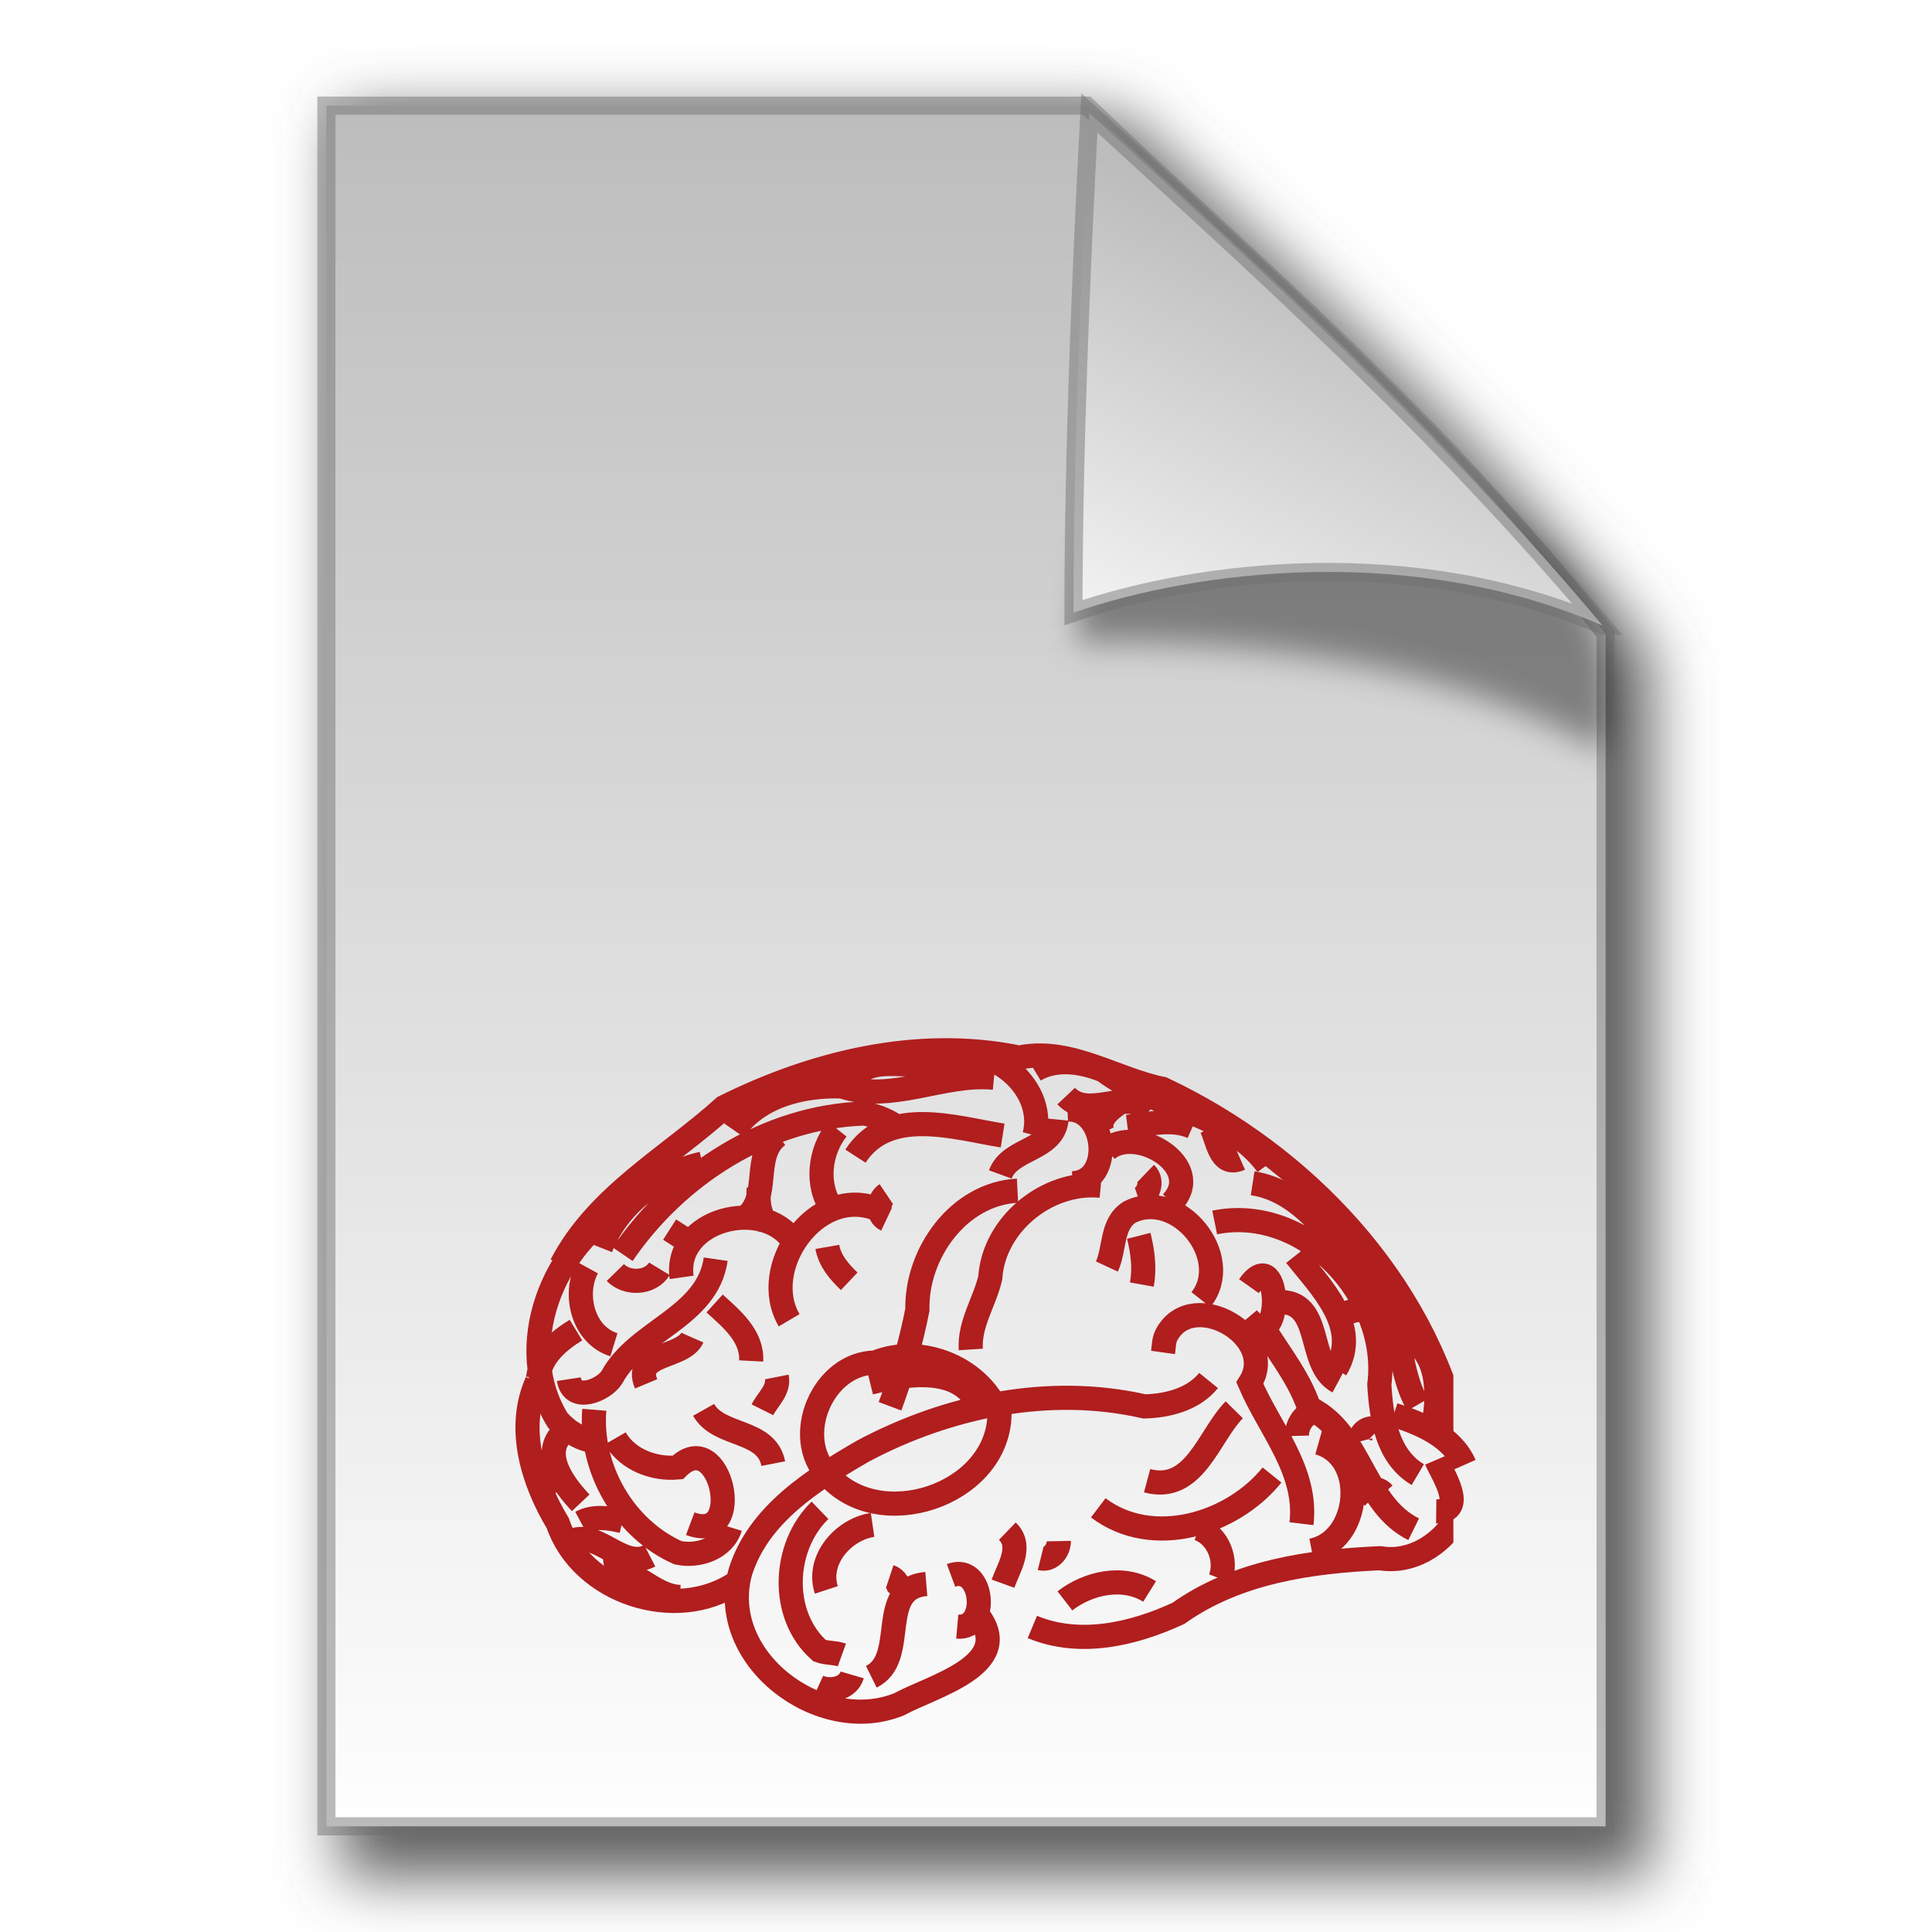
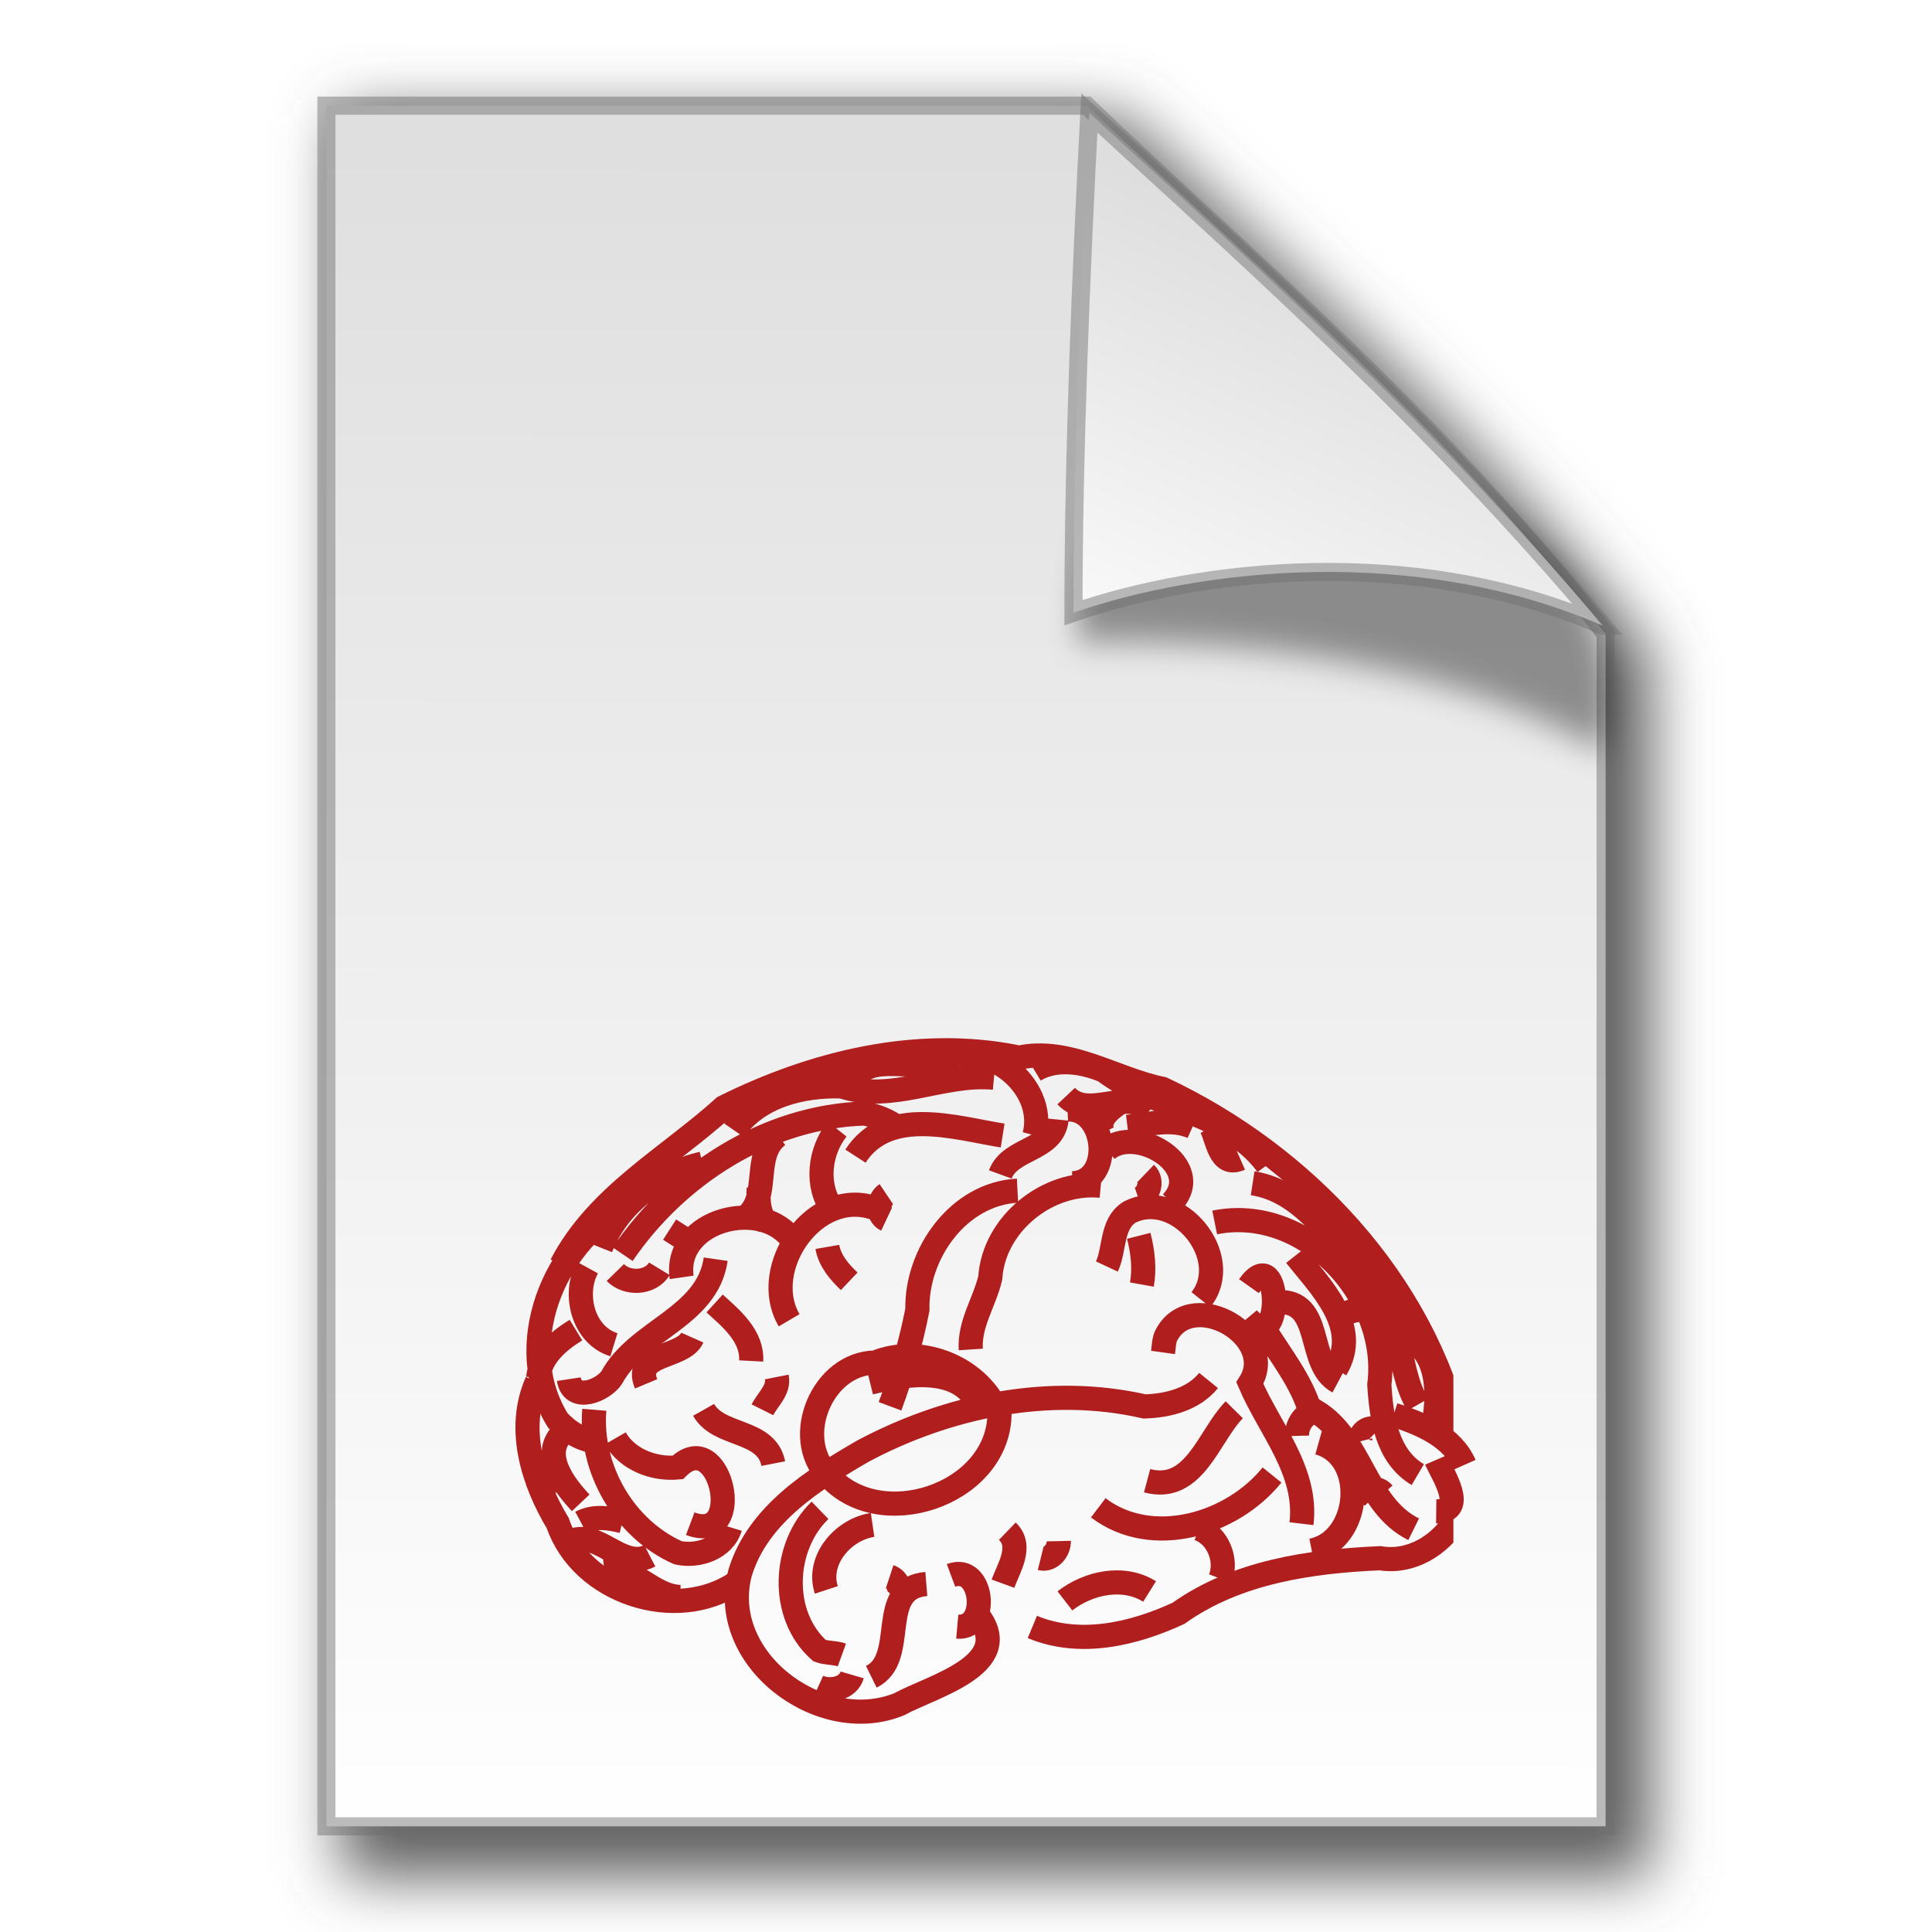
<svg xmlns="http://www.w3.org/2000/svg" xmlns:xlink="http://www.w3.org/1999/xlink" width="32px" height="32px" id="svg2985" version="1.1">
  <defs id="defs2987">
    <linearGradient id="linearGradient3790">
-       <stop style="stop-color:#bcbcbc;stop-opacity:1;" offset="0" id="stop3792" />
+       <stop style="stop-color:#dedede;stop-opacity:1;" offset="0" id="stop3792" />
      <stop style="stop-color:#ffffff;stop-opacity:1;" offset="1" id="stop3794" />
    </linearGradient>
    <linearGradient xlink:href="#linearGradient3790" id="linearGradient3796" x1="12.865" y1="1.5" x2="12.85" y2="30.571" gradientUnits="userSpaceOnUse" />
    <linearGradient xlink:href="#linearGradient3790" id="linearGradient3804" x1="22.802" y1="4.228" x2="19.35" y2="12.013" gradientUnits="userSpaceOnUse" gradientTransform="translate(-0.134127,0.3714286)" />
    <filter id="filter3838">
      <feGaussianBlur stdDeviation="0.497" id="feGaussianBlur3840" />
    </filter>
    <linearGradient y2="5.142" x2="3.156" y1="10.855" x1="5.976" gradientUnits="userSpaceOnUse" id="linearGradient6181" xlink:href="#linearGradient6060" />
    <linearGradient y2="15.813" x2="34.076" y1="15.813" x1="1.354" gradientUnits="userSpaceOnUse" id="linearGradient6179" xlink:href="#linearGradient6060" />
    <linearGradient y2="53.774" x2="-33.445" y1="37.123" x1="-46.386" gradientUnits="userSpaceOnUse" id="linearGradient6113" xlink:href="#linearGradient6060" />
    <linearGradient y2="53.774" x2="-33.445" y1="37.123" x1="-46.386" gradientUnits="userSpaceOnUse" id="linearGradient6091" xlink:href="#linearGradient6060" />
    <linearGradient y2="53.774" x2="-33.445" y1="37.123" x1="-46.386" gradientUnits="userSpaceOnUse" id="linearGradient6058" xlink:href="#linearGradient6060" />
    <radialGradient gradientUnits="userSpaceOnUse" gradientTransform="matrix(1,0,0,1.004784,0,-0.1980649)" r="15.302" fy="41.4" fx="-4.4" cy="41.4" cx="-4.4" id="radialGradient5960" xlink:href="#linearGradient5954" />
    <linearGradient y2="18.669" x2="4.567" y1="-14.331" x1="4.607" gradientUnits="userSpaceOnUse" id="linearGradient5871" xlink:href="#linearGradient5873" />
    <linearGradient y2="15.813" x2="34.076" y1="15.813" x1="1.354" gradientUnits="userSpaceOnUse" id="linearGradient5869" xlink:href="#linearGradient3964" />
    <linearGradient gradientUnits="userSpaceOnUse" y2="15.813" x2="34.076" y1="15.813" x1="1.354" id="linearGradient5867" xlink:href="#linearGradient3964" />
    <linearGradient y2="52.785" x2="-33.61" y1="66.798" x1="-26.107" gradientUnits="userSpaceOnUse" id="linearGradient3985" xlink:href="#linearGradient3805" />
    <linearGradient y2="53.774" x2="-33.445" y1="37.123" x1="-46.386" gradientUnits="userSpaceOnUse" id="linearGradient3983" xlink:href="#linearGradient3805" />
    <linearGradient y2="67.677" x2="-31.551" y1="26.791" x1="-31.683" gradientUnits="userSpaceOnUse" id="linearGradient3981" xlink:href="#linearGradient3851" />
    <linearGradient y2="67.677" x2="-31.551" y1="26.791" x1="-31.683" gradientUnits="userSpaceOnUse" id="linearGradient3979" xlink:href="#linearGradient3845" />
    <linearGradient y2="-0.814" x2="3.624" y1="21.125" x1="15.405" gradientUnits="userSpaceOnUse" id="linearGradient3957" xlink:href="#linearGradient3805" />
    <linearGradient y2="3.305" x2="-3.167" y1="-15.401" x1="-5.339" gradientUnits="userSpaceOnUse" id="linearGradient3955" xlink:href="#linearGradient3805" />
    <linearGradient y2="18.747" x2="1.628" y1="-8.949" x1="1.699" gradientUnits="userSpaceOnUse" id="linearGradient3951" xlink:href="#linearGradient3771" />
    <linearGradient y2="52.785" x2="-33.61" y1="66.798" x1="-26.107" gradientUnits="userSpaceOnUse" id="linearGradient3877" xlink:href="#linearGradient3805" />
    <linearGradient gradientUnits="userSpaceOnUse" y2="53.774" x2="-33.445" y1="37.123" x1="-46.386" id="linearGradient3869" xlink:href="#linearGradient3805" />
    <linearGradient gradientUnits="userSpaceOnUse" y2="67.677" x2="-31.551" y1="26.791" x1="-31.683" id="linearGradient3843" xlink:href="#linearGradient3851" />
    <linearGradient gradientUnits="userSpaceOnUse" y2="67.677" x2="-31.551" y1="26.791" x1="-31.683" id="linearGradient3835" xlink:href="#linearGradient3845" />
    <linearGradient id="linearGradient3771">
      <stop id="stop3773" offset="0" style="stop-color:#188d0f;stop-opacity:1;" />
      <stop id="stop3775" offset="1" style="stop-color:#44ea37;stop-opacity:0.765;" />
    </linearGradient>
    <linearGradient id="linearGradient3805">
      <stop id="stop3807" offset="0" style="stop-color:#000000;stop-opacity:1;" />
      <stop id="stop3809" offset="1" style="stop-color:#000000;stop-opacity:0;" />
    </linearGradient>
    <linearGradient id="linearGradient3964">
      <stop style="stop-color:#094216;stop-opacity:1;" offset="0" id="stop3966" />
      <stop style="stop-color:#ffffff;stop-opacity:0.152;" offset="1" id="stop3968" />
    </linearGradient>
    <linearGradient id="linearGradient3845">
      <stop style="stop-color:#0f4a8d;stop-opacity:1;" offset="0" id="stop3847" />
      <stop style="stop-color:#135eb3;stop-opacity:0.513;" offset="1" id="stop3849" />
    </linearGradient>
    <linearGradient id="linearGradient3851">
      <stop id="stop3853" offset="0" style="stop-color:#091042;stop-opacity:1;" />
      <stop id="stop3855" offset="1" style="stop-color:#ffffff;stop-opacity:1;" />
    </linearGradient>
    <marker style="overflow:visible;" id="Arrow1Lend" refX="0.0" refY="0.0" orient="auto">
      <path transform="scale(0.8) rotate(180) translate(12.5,0)" style="fill-rule:evenodd;stroke:#000000;stroke-width:1.0pt;marker-start:none;" d="M 0.0,0.0 L 5.0,-5.0 L -12.5,0.0 L 5.0,5.0 L 0.0,0.0 z " id="path4014" />
    </marker>
    <marker style="overflow:visible" id="TriangleOutL" refX="0.0" refY="0.0" orient="auto">
      <path transform="scale(0.8)" style="fill-rule:evenodd;stroke:#000000;stroke-width:1.0pt;marker-start:none" d="M 5.77,0.0 L -2.88,5.0 L -2.88,-5.0 L 5.77,0.0 z " id="path4154" />
    </marker>
    <marker style="overflow:visible;" id="Arrow2Mend" refX="0.0" refY="0.0" orient="auto">
      <path transform="scale(0.6) rotate(180) translate(0,0)" d="M 8.719,4.034 L -2.207,0.016 L 8.719,-4.002 C 6.973,-1.63 6.983,1.616 8.719,4.034 z " style="font-size:12.0;fill-rule:evenodd;stroke-width:0.625;stroke-linejoin:round;" id="path4038" />
    </marker>
    <marker style="overflow:visible;" id="Arrow2Send" refX="0.0" refY="0.0" orient="auto">
      <path transform="scale(0.3) rotate(180) translate(-2.3,0)" d="M 8.719,4.034 L -2.207,0.016 L 8.719,-4.002 C 6.973,-1.63 6.983,1.616 8.719,4.034 z " style="font-size:12.0;fill-rule:evenodd;stroke-width:0.625;stroke-linejoin:round;" id="path4044" />
    </marker>
    <marker style="overflow:visible;" id="Arrow2Lend" refX="0.0" refY="0.0" orient="auto">
      <path transform="scale(1.1) rotate(180) translate(1,0)" d="M 8.719,4.034 L -2.207,0.016 L 8.719,-4.002 C 6.973,-1.63 6.983,1.616 8.719,4.034 z " style="font-size:12.0;fill-rule:evenodd;stroke-width:0.625;stroke-linejoin:round;" id="path4032" />
    </marker>
    <linearGradient id="linearGradient5873">
      <stop id="stop5875" offset="0" style="stop-color:#094216;stop-opacity:1;" />
      <stop id="stop5877" offset="1" style="stop-color:#ffffff;stop-opacity:0;" />
    </linearGradient>
    <linearGradient id="linearGradient5954">
      <stop id="stop5956" offset="0" style="stop-color:#f8f6c8;stop-opacity:1;" />
      <stop id="stop5958" offset="1" style="stop-color:#faf9e0;stop-opacity:0;" />
    </linearGradient>
    <linearGradient id="linearGradient6060">
      <stop style="stop-color:#ffffff;stop-opacity:1;" offset="0" id="stop6062" />
      <stop style="stop-color:#ffffff;stop-opacity:0;" offset="1" id="stop6064" />
    </linearGradient>
    <filter id="filter5599">
      <feGaussianBlur stdDeviation="0.256" id="feGaussianBlur5601" />
    </filter>
    <clipPath id="clipPath378" clipPathUnits="userSpaceOnUse">
      <path id="path380" d="m 0.06,792 612,0 0,-792 -612,0 0,792 z" />
    </clipPath>
    <clipPath id="clipPath372" clipPathUnits="userSpaceOnUse">
      <path id="path374" d="M 0,792 612,792 612,0 0,0 0,792 z" />
    </clipPath>
    <clipPath id="clipPath308" clipPathUnits="userSpaceOnUse">
      <path id="path310" d="m 0.06,792 612,0 0,-792 -612,0 0,792 z" />
    </clipPath>
    <clipPath id="clipPath302" clipPathUnits="userSpaceOnUse">
      <path id="path304" d="M 0,792 612,792 612,0 0,0 0,792 z" />
    </clipPath>
    <clipPath id="clipPath296" clipPathUnits="userSpaceOnUse">
      <path id="path298" clip-rule="evenodd" d="m 72.5,525.97 191.63,0 0,-169.97 -191.63,0 0,169.97 z" />
    </clipPath>
    <clipPath id="clipPath286" clipPathUnits="userSpaceOnUse">
      <path id="path288" d="m 142.182,427.487 c 0,0 -3.384,3.384 -3.384,7.415 0,3.532 0.215,5.043 2.09,6.122 2.774,1.596 8.427,6.336 11.812,6.552 3.384,0.216 13.538,-0.499 17.569,-5.325 4.032,-4.827 2.373,-7.78 1.942,-9.074 -0.432,-1.294 -4.53,-3.317 -5.973,-5.043 -1.443,-1.725 -6.282,-5.805 -10.518,-6.188 -6.405,-0.58 -13.538,5.541 -13.538,5.541" />
    </clipPath>
    <clipPath id="clipPath266" clipPathUnits="userSpaceOnUse">
      <path id="path268" d="m 0.06,792 612,0 0,-792 -612,0 0,792 z" />
    </clipPath>
    <clipPath id="clipPath260" clipPathUnits="userSpaceOnUse">
      <path id="path262" d="M 0,792 612,792 612,0 0,0 0,792 z" />
    </clipPath>
    <clipPath id="clipPath254" clipPathUnits="userSpaceOnUse">
      <path id="path256" clip-rule="evenodd" d="m 72.5,525.97 191.63,0 0,-169.97 -191.63,0 0,169.97 z" />
    </clipPath>
    <clipPath id="clipPath78" clipPathUnits="userSpaceOnUse">
      <path id="path80" d="m 0.06,792 612,0 0,-792 -612,0 0,792 z" />
    </clipPath>
    <clipPath id="clipPath72" clipPathUnits="userSpaceOnUse">
      <path id="path74" d="M 0,792 612,792 612,0 0,0 0,792 z" />
    </clipPath>
    <clipPath id="clipPath60" clipPathUnits="userSpaceOnUse">
      <path id="path62" d="m 0.06,792 612,0 0,-792 -612,0 0,792 z" />
    </clipPath>
    <clipPath id="clipPath54" clipPathUnits="userSpaceOnUse">
      <path id="path56" d="M 0,792 612,792 612,0 0,0 0,792 z" />
    </clipPath>
    <clipPath id="clipPath48" clipPathUnits="userSpaceOnUse">
      <path id="path50" clip-rule="evenodd" d="m 498.6,63 49.34,0 0,-41.64 -49.34,0 0,41.64 z" />
    </clipPath>
    <clipPath id="clipPath26" clipPathUnits="userSpaceOnUse">
      <path id="path28" d="m 0.06,792 612,0 0,-792 -612,0 0,792 z" />
    </clipPath>
    <clipPath id="clipPath20" clipPathUnits="userSpaceOnUse">
      <path id="path22" d="M 0,792 612,792 612,0 0,0 0,792 z" />
    </clipPath>
  </defs>
  <g id="layer1">
    <path id="path3824" d="m 18,1.75 -12.594,0 0,28.5 21.188,0 0,-19.75 C 23.866,6.951 20.604,4.25 18,1.75 z" style="fill:#5e5e5e;fill-opacity:1;stroke:none;filter:url(#filter3838)" transform="matrix(1.023824,0,0,1.023824,0.1188208,0.1188208)" />
    <path style="fill:url(#linearGradient3796);fill-opacity:1;stroke:#6e6e6e;stroke-width:0.3;stroke-linecap:butt;stroke-linejoin:miter;stroke-miterlimit:4;stroke-opacity:0.471;stroke-dasharray:none" d="m 18,1.75 -12.594,0 0,28.5 21.188,0 0,-19.75 C 23.866,6.951 20.604,4.25 18,1.75 z" id="path3001" />
    <path id="path3806" d="m 26.949,12.424 c 0.421,-4.527 -4.784,-4.184 -8.579,-5.593 0.156,2.67 -0.23,1.76 -0.283,4.433 2.814,-0.248 6.088,-0.151 8.862,1.159 z" style="opacity:0.4;fill:#000000;fill-opacity:1;stroke:none;filter:url(#filter5599)" transform="matrix(0.9971682,0.07520379,-0.07520379,0.9971682,0.6329016,-1.96812)" />
    <path style="fill:url(#linearGradient3804);fill-opacity:1;stroke:#6e6e6e;stroke-width:0.3;stroke-miterlimit:4;stroke-opacity:0.471;stroke-dasharray:none" d="m 26.546,10.363 c -2.778,-3.312 -5.596,-5.824 -8.503,-8.492 -0.137,2.608 -0.263,5.62 -0.263,8.277 2.084,-0.721 5.633,-1.145 8.765,0.215 z" id="rect2993" />
    <g transform="matrix(0.09596267,0,0,-0.09596267,3.070243,66.60045)" id="g12">
      <g id="g250" style="stroke-width:4.168;stroke-miterlimit:4;stroke-dasharray:none" transform="translate(-31.56542,13.70282)">
        <g clip-path="url(#clipPath254)" id="g252" style="stroke-width:4.168;stroke-miterlimit:4;stroke-dasharray:none">
          <g clip-path="url(#clipPath260)" id="g258" style="stroke-width:4.168;stroke-miterlimit:4;stroke-dasharray:none">
            <g clip-path="url(#clipPath266)" id="g264" style="stroke-width:4.168;stroke-miterlimit:4;stroke-dasharray:none">
              <path style="fill:none;stroke:#b01e1e;stroke-width:4.168;stroke-linecap:butt;stroke-linejoin:miter;stroke-miterlimit:4;stroke-opacity:1;stroke-dasharray:none" d="m 133.04,427.703 c -1.17,6.003 -9.375,4.562 -12.027,9.276 m 10.153,0.013 c 0.901,1.804 2.921,3.429 2.481,5.663 m -4.422,2.764 c 0.227,4.314 -3.434,7.311 -6.311,9.923 m 0.189,7.644 c -1.45,-10.069 -13.536,-12.223 -17.931,-20.403 -1.465,-2.261 -6.791,-4.422 -7.418,-0.305 m 7.779,5.945 c -5.342,1.639 -7.092,8.741 -4.584,13.32 m 12.432,-0.215 c -1.562,-2.577 -5.579,-2.718 -7.605,-0.647 m 1.267,3.168 c 9.347,13.709 24.9,23.768 41.744,24.28 2.088,-0.402 4.123,-1.204 5.826,-2.493 m -7.388,-4.866 c 5.621,8.692 17.198,4.865 25.403,3.559 m -21.803,-12.633 c -10.474,4.009 -20.366,-10.247 -15.047,-19.252 m 0.647,13.711 c -5.115,7.625 -20.636,3.683 -19.201,-6.31 m 0.62,6.526 -1.349,0.861 -1.348,0.864 m 13.066,2.09 c 4.56,3.481 0.995,10.786 5.663,14.183 m -1.847,-15.262 c -1.552,1.611 -1.613,4.054 -1.51,6.148 m 13.537,10.193 c -3.032,-3.808 -3.762,-9.659 -0.862,-13.752 m 9.357,2.521 c -1.416,-0.953 -1.698,-3.621 0,-4.422 m -6.404,-10.624 c -1.708,1.619 -3.361,3.537 -3.776,5.932 m 39.562,22.003 c -0.535,-5.399 -8.027,-4.871 -9.708,-9.491 m 5.892,6.755 c 2.327,8.823 -8.889,17.328 -16.754,12.695 -4.94,-1.695 -12.331,2.011 -15.175,-4.067 m 24.944,1.308 c -8.833,0.848 -17.528,-4.393 -26.281,-1.502 -6.82,0.226 -14.489,-1.652 -18.58,-7.572 m -5.474,-5.757 c -7.668,-1.721 -14.605,-7.124 -17.529,-14.506 m 4.207,7.374 C 95,465.469 87.94,447.882 95.846,435.163 c 1.735,-1.946 4.125,-3.452 6.775,-3.644 m -3.641,19.225 c -3.019,-1.841 -6.148,-4.488 -6.526,-8.251 m 9.695,-5.501 c -0.837,-10.121 5.121,-20.518 14.434,-24.672 3.475,-0.748 7.902,0.71 9.027,4.395 m -6.903,0.62 c 9.815,-3.686 5.219,17.078 -2.167,9.702 -4.108,-0.365 -8.645,1.325 -10.777,5.02 m -8.873,1.12 c -4.168,-3.737 0.087,-9.241 2.913,-12.242 m -3.776,4.611 c -1.509,-0.293 -2.372,-2.314 -1.402,-3.56 m 5.218,-4.435 c 2.215,1.187 4.844,0.778 7.173,0.215 m -9.263,-3.6 c 4.981,2.522 9.006,-4.933 13.969,-2.372 m 5.268,-7.108 c -4.875,0.116 -8.085,5.421 -13.115,4.775 m 37.229,10.179 c -6.464,-6.252 -6.996,-18.111 -0.069,-24.228 1.241,-0.456 2.601,-0.291 3.843,-0.741 m -4.094,-5.488 c 2.045,-0.931 5.171,-0.363 5.878,2.05 m 3.3,-0.324 c 6.529,3.213 0.723,15.304 9.492,16.017 m -6.324,1.268 c 1.536,-0.507 2.273,-2.725 1.079,-3.937 m -4.032,12.862 c -5.016,-0.734 -9.681,-6.016 -7.982,-11.217" id="path274" />
              <path style="fill:none;stroke:#b01e1e;stroke-width:4.168;stroke-linecap:butt;stroke-linejoin:miter;stroke-miterlimit:4;stroke-opacity:1;stroke-dasharray:none" d="m 163.716,408.409 c 5.565,2.071 6.755,-9.344 1.079,-8.844 m 8.643,16.475 c 2.707,-2.613 0.246,-6.295 -0.755,-9.06 m -45.98,0.203 c -10.416,-7.089 -26.787,-1.758 -30.852,10.218 -4.302,7.153 -7.202,16.357 -3.612,24.404 m 4.22,20.17 c 6.178,11.943 18.443,18.525 28.087,27.252 15.431,7.683 33.204,12.041 50.387,8.665 m 8.442,-93.878 c 4.043,3.127 10.063,4.467 14.617,1.618 m -18.797,5.73 c 1.744,-0.435 3.163,1.378 3.129,2.966 m 6.809,5.744 c 9.314,-7.064 23.146,-2.842 29.987,5.662 m -12.633,-9.262 c 3.312,-1.229 4.971,-5.394 3.721,-8.629 m 2.4,29.149 c -4.437,-4.499 -6.855,-14.431 -15.047,-12.242 m 26.644,-7.415 c 1.095,9.135 -5.549,16.382 -8.91,24.262 5.058,7.926 -9.691,16.568 -14.276,8.509 -0.59,-0.962 -0.554,-2.136 -0.706,-3.217 m -4.194,20.13 c 0.697,-2.734 1.043,-5.614 0.539,-8.413 m 10.194,-2.602 c 5.809,7.321 -4.013,19.349 -12.344,15.082 -3.187,-2.059 -2.468,-6.325 -3.89,-9.366 m 5.501,11.635 c 1.691,0.588 2.54,3.119 1.186,4.423 m -7.74,-2.117 c -9.185,0.889 -18.476,-6.597 -19.074,-15.903 -0.977,-4.15 -3.648,-7.948 -3.362,-12.356 m 17.542,28.69 c 7.236,0.23 5.928,13.09 -0.863,12.728 m 6.769,-6.971 c 5.037,4.493 17.28,-2.835 11.218,-9.114 m 7.43,-3.411 c 15.616,3.17 30.372,-12.719 28.417,-27.978 0.336,-5.649 1.287,-12.376 6.64,-15.542 m -6.97,7.589 c -1.152,1.127 -3.28,-0.375 -2.912,-1.833 m -7.241,-0.256 c 8.647,-2.43 7.284,-16.963 -1.187,-18.606 m 7.376,8.669 c 0.834,1.713 3.593,2.8 5.016,1.186 m 5.205,-6.179 c -8.436,4.173 -8.955,15.521 -16.833,20.305 -2.047,-0.165 -3.361,-2.281 -3.312,-4.189 m 2.292,4.288 c -1.575,5.168 -5.005,9.448 -7.821,13.967 m 12.648,-8.925 c -5.59,2.986 -2.336,14.257 -10.517,13.752 m -5.111,-2.737 c 6.199,-7.412 5.85,13.456 0.216,5.501 m 8.063,5.299 c 4.253,-5.369 11.352,-12.277 6.958,-19.63 m 1.038,9.262 c 1.435,0.812 4.366,1.861 5.07,-0.432 m -20.482,23.257 c 9.566,-1.487 14.031,-11.11 20.9,-16.723 5.127,-6.087 3.74,-14.833 7.577,-21.512 m -2.264,11.81 c 6.274,-2.497 6.012,-10.554 4.854,-16.017" id="path276" />
              <path style="fill:none;stroke:#b01e1e;stroke-width:4.168;stroke-linecap:butt;stroke-linejoin:miter;stroke-miterlimit:4;stroke-opacity:1;stroke-dasharray:none" d="m 240.115,436.129 c 4.773,-1.54 10.069,-3.73 12.244,-8.628 m -4.895,0.849 c 1.015,-2.373 5.447,-8.962 0,-8.898 m -33.844,60.886 c -3.563,-1.568 -3.893,3.427 -5.016,5.447 m 9.695,-6.525 c -6.801,9.27 -19.485,9.653 -28.19,16.269 -3.749,1.554 -8.332,2.27 -11.991,0.071 m 5.473,-4.462 c 3.952,-4.199 10.376,1.507 14.401,-2.481 m -5.043,1.402 c -1.681,-1.09 -4.132,-2.915 -3.02,-5.231 m 4.247,0.984 c 3.694,0.464 7.628,1.584 11.218,0 M 119.071,449.45 c -1.582,-3.579 -10.237,-2.582 -7.982,-7.981" id="path278" />
            </g>
          </g>
        </g>
      </g>
      <g id="g282" style="stroke-width:4.168;stroke-miterlimit:4;stroke-dasharray:none;stroke:#b01e1e;stroke-opacity:1" transform="translate(-31.56542,13.70282)">
        <g clip-path="url(#clipPath286)" id="g284" style="stroke-width:4.168;stroke-miterlimit:4;stroke-dasharray:none;stroke:#b01e1e;stroke-opacity:1">
          <path style="fill:none;stroke:#b01e1e;stroke-width:4.168;stroke-linecap:butt;stroke-linejoin:miter;stroke-miterlimit:4;stroke-opacity:1;stroke-dasharray:none" d="m 149.747,441.671 c 6.336,1.56 16.161,3.214 19.039,-4.638" id="path290" />
        </g>
      </g>
      <g id="g292" transform="translate(-45.26824,23.00116)" style="stroke-width:4.168;stroke-miterlimit:4;stroke-dasharray:none;stroke:#b01e1e;stroke-opacity:1">
        <g clip-path="url(#clipPath296)" id="g294" style="stroke-width:4.168;stroke-miterlimit:4;stroke-dasharray:none;stroke:#b01e1e;stroke-opacity:1">
          <g clip-path="url(#clipPath302)" id="g300" style="stroke-width:4.168;stroke-miterlimit:4;stroke-dasharray:none;stroke:#b01e1e;stroke-opacity:1">
            <g clip-path="url(#clipPath308)" id="g306" transform="translate(13.94751,-11.01119)" style="stroke-width:4.168;stroke-miterlimit:4;stroke-dasharray:none;stroke:#b01e1e;stroke-opacity:1">
              <path style="fill:none;stroke:#b01e1e;stroke-width:4.168;stroke-linecap:butt;stroke-linejoin:miter;stroke-miterlimit:4;stroke-opacity:1;stroke-dasharray:none" d="m 142.182,427.487 c -6.241,6.556 -0.846,19.272 8.194,19.373 8.053,3.307 18.492,-0.998 21.458,-9.283 C 171.242,423.915 150.996,417.231 142.182,427.487 z m 32.766,49.036 c -10.18,-0.531 -17.498,-10.847 -17.28,-20.551 -1.117,-5.67 -2.708,-11.245 -4.725,-16.66 m 15.236,-36.161 c 6.456,-8.511 -8.061,-12.192 -13.637,-15.262 -13.657,-5.584 -31.587,7.916 -27.43,22.824 3.107,9.971 12.681,15.949 21.238,20.903 14.696,7.8 32.111,11.42 48.519,7.669 4.027,0.114 8.41,1.209 11.061,4.474 M 174.085,499.2 c 9.051,2.637 17.315,-3.362 25.897,-5.103 24.378,-11.468 44.935,-33.111 51.186,-59.764 5.941,-9.02 -2.928,-22.998 -13.651,-21.247 -12.056,-0.532 -24.726,-2.349 -34.795,-9.516 -7.759,-3.584 -16.992,-5.769 -25.211,-2.347" id="path312" />
            </g>
          </g>
        </g>
      </g>
    </g>
  </g>
</svg>
